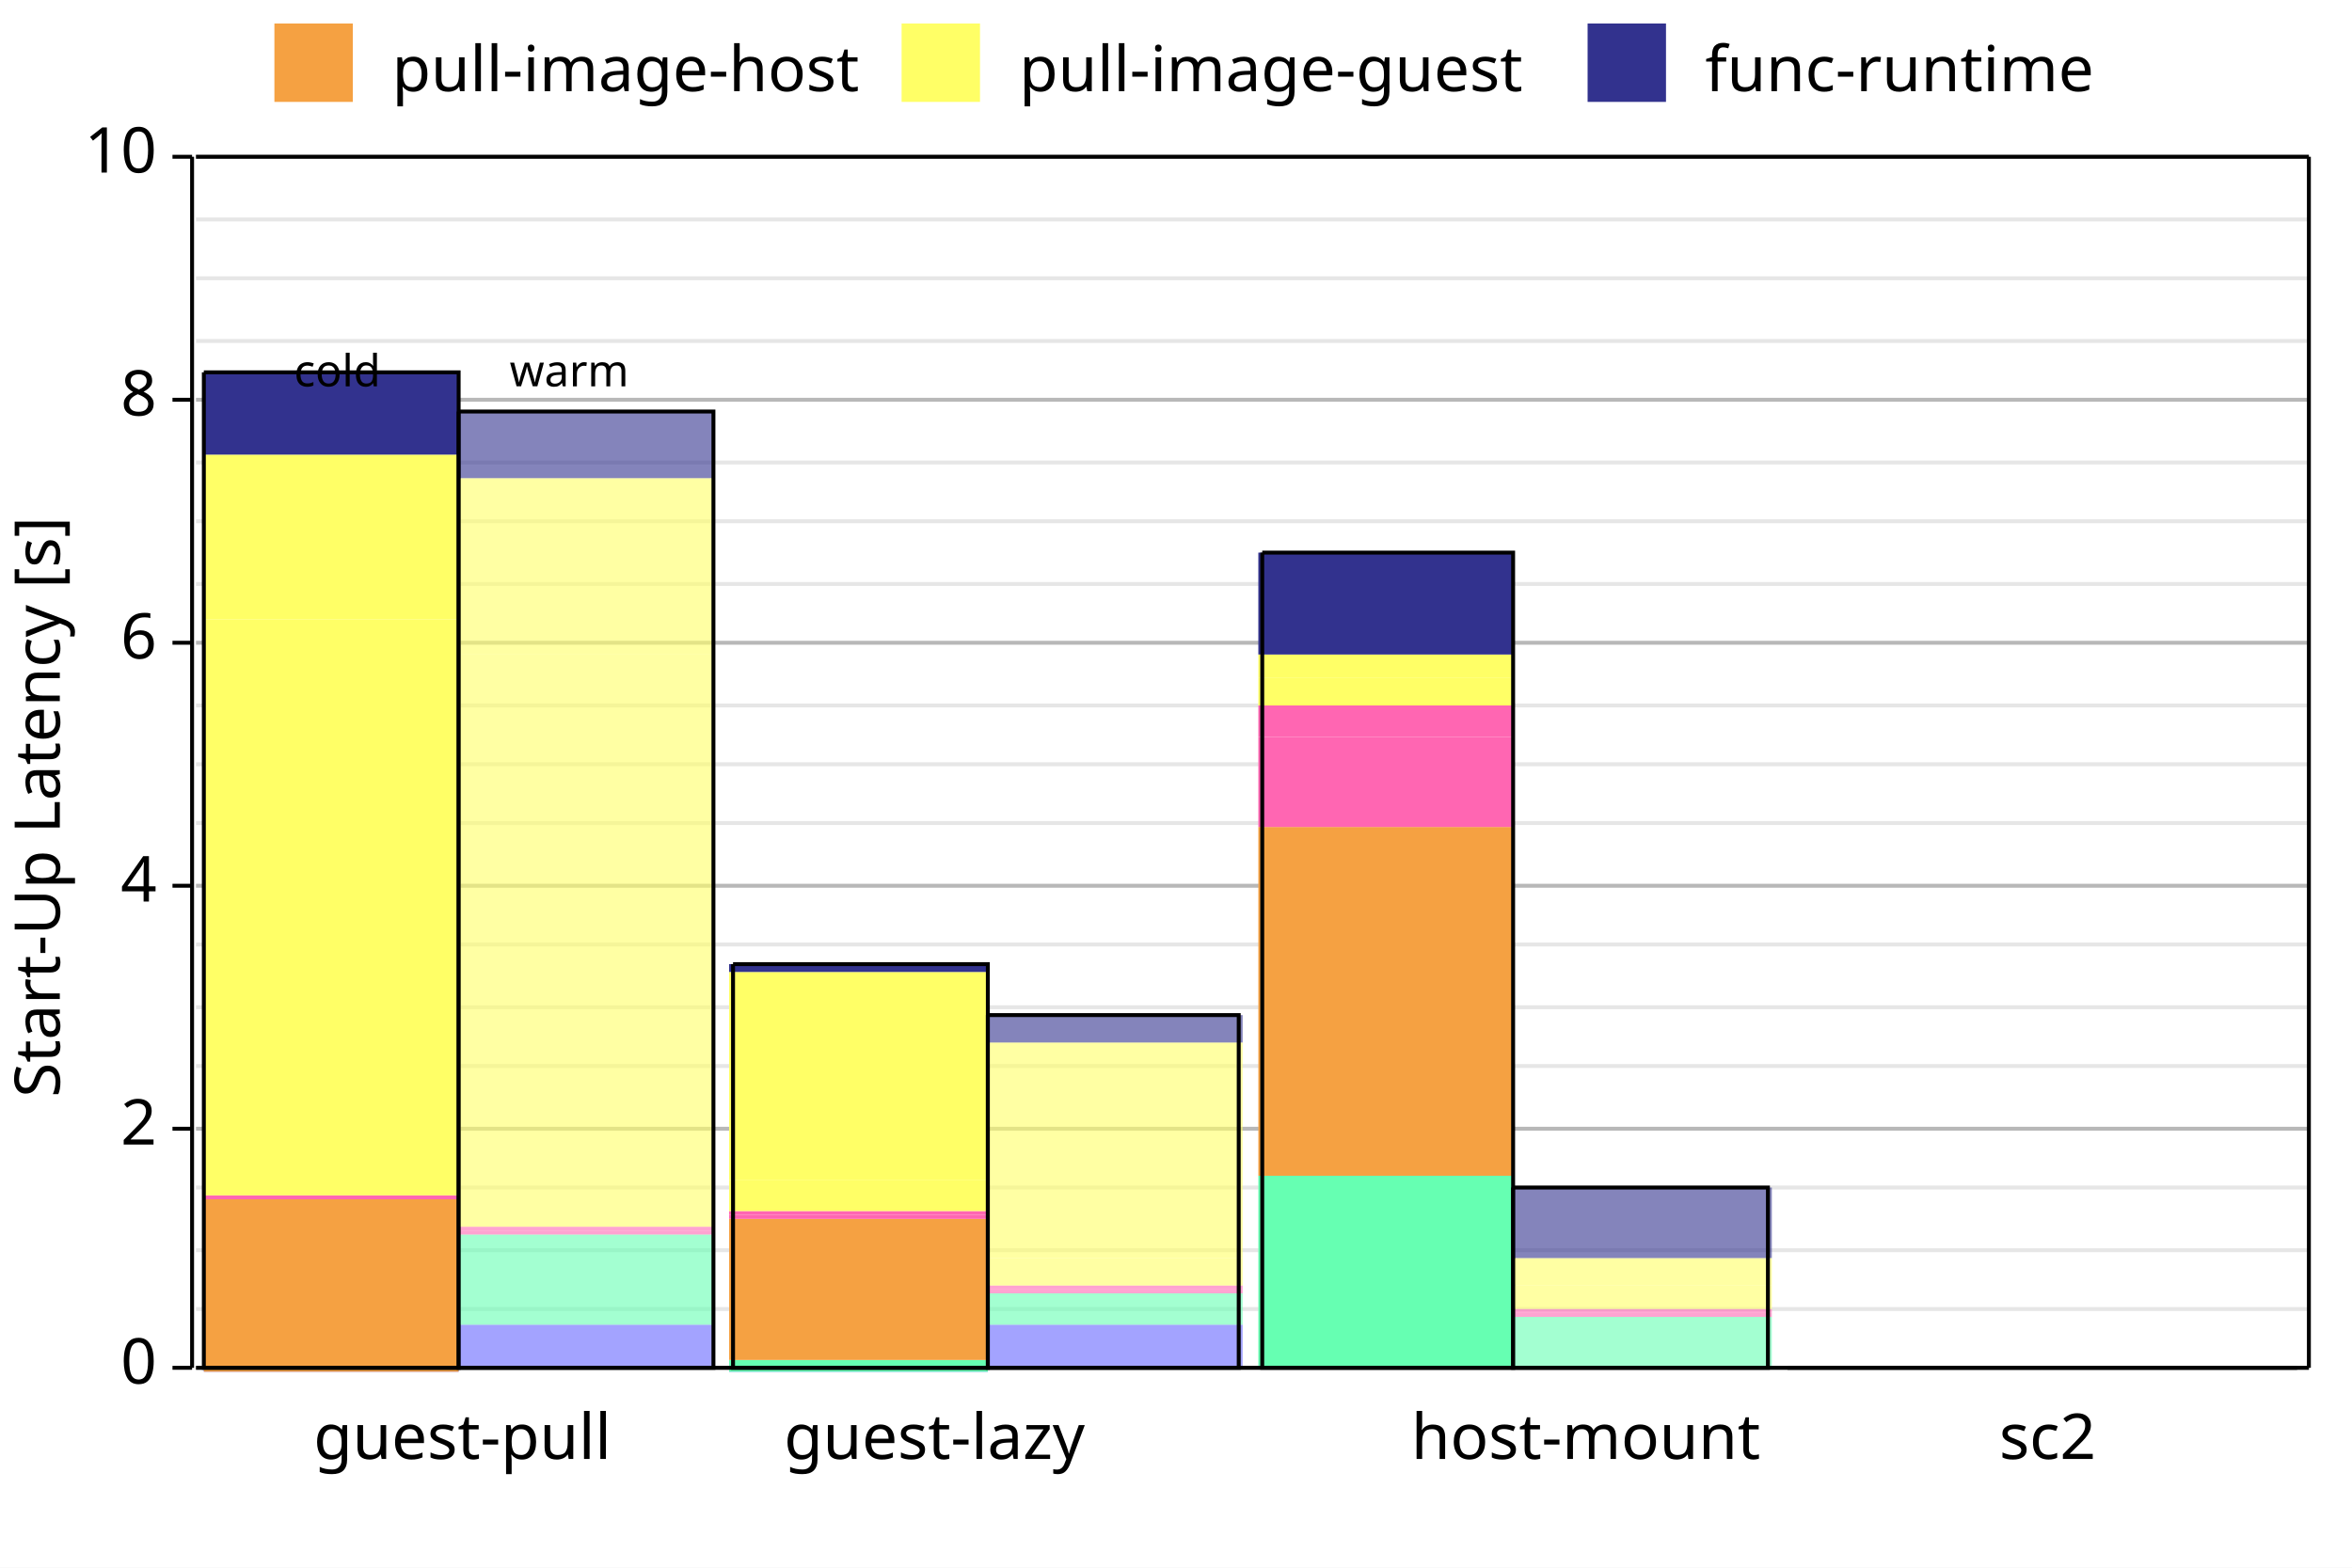
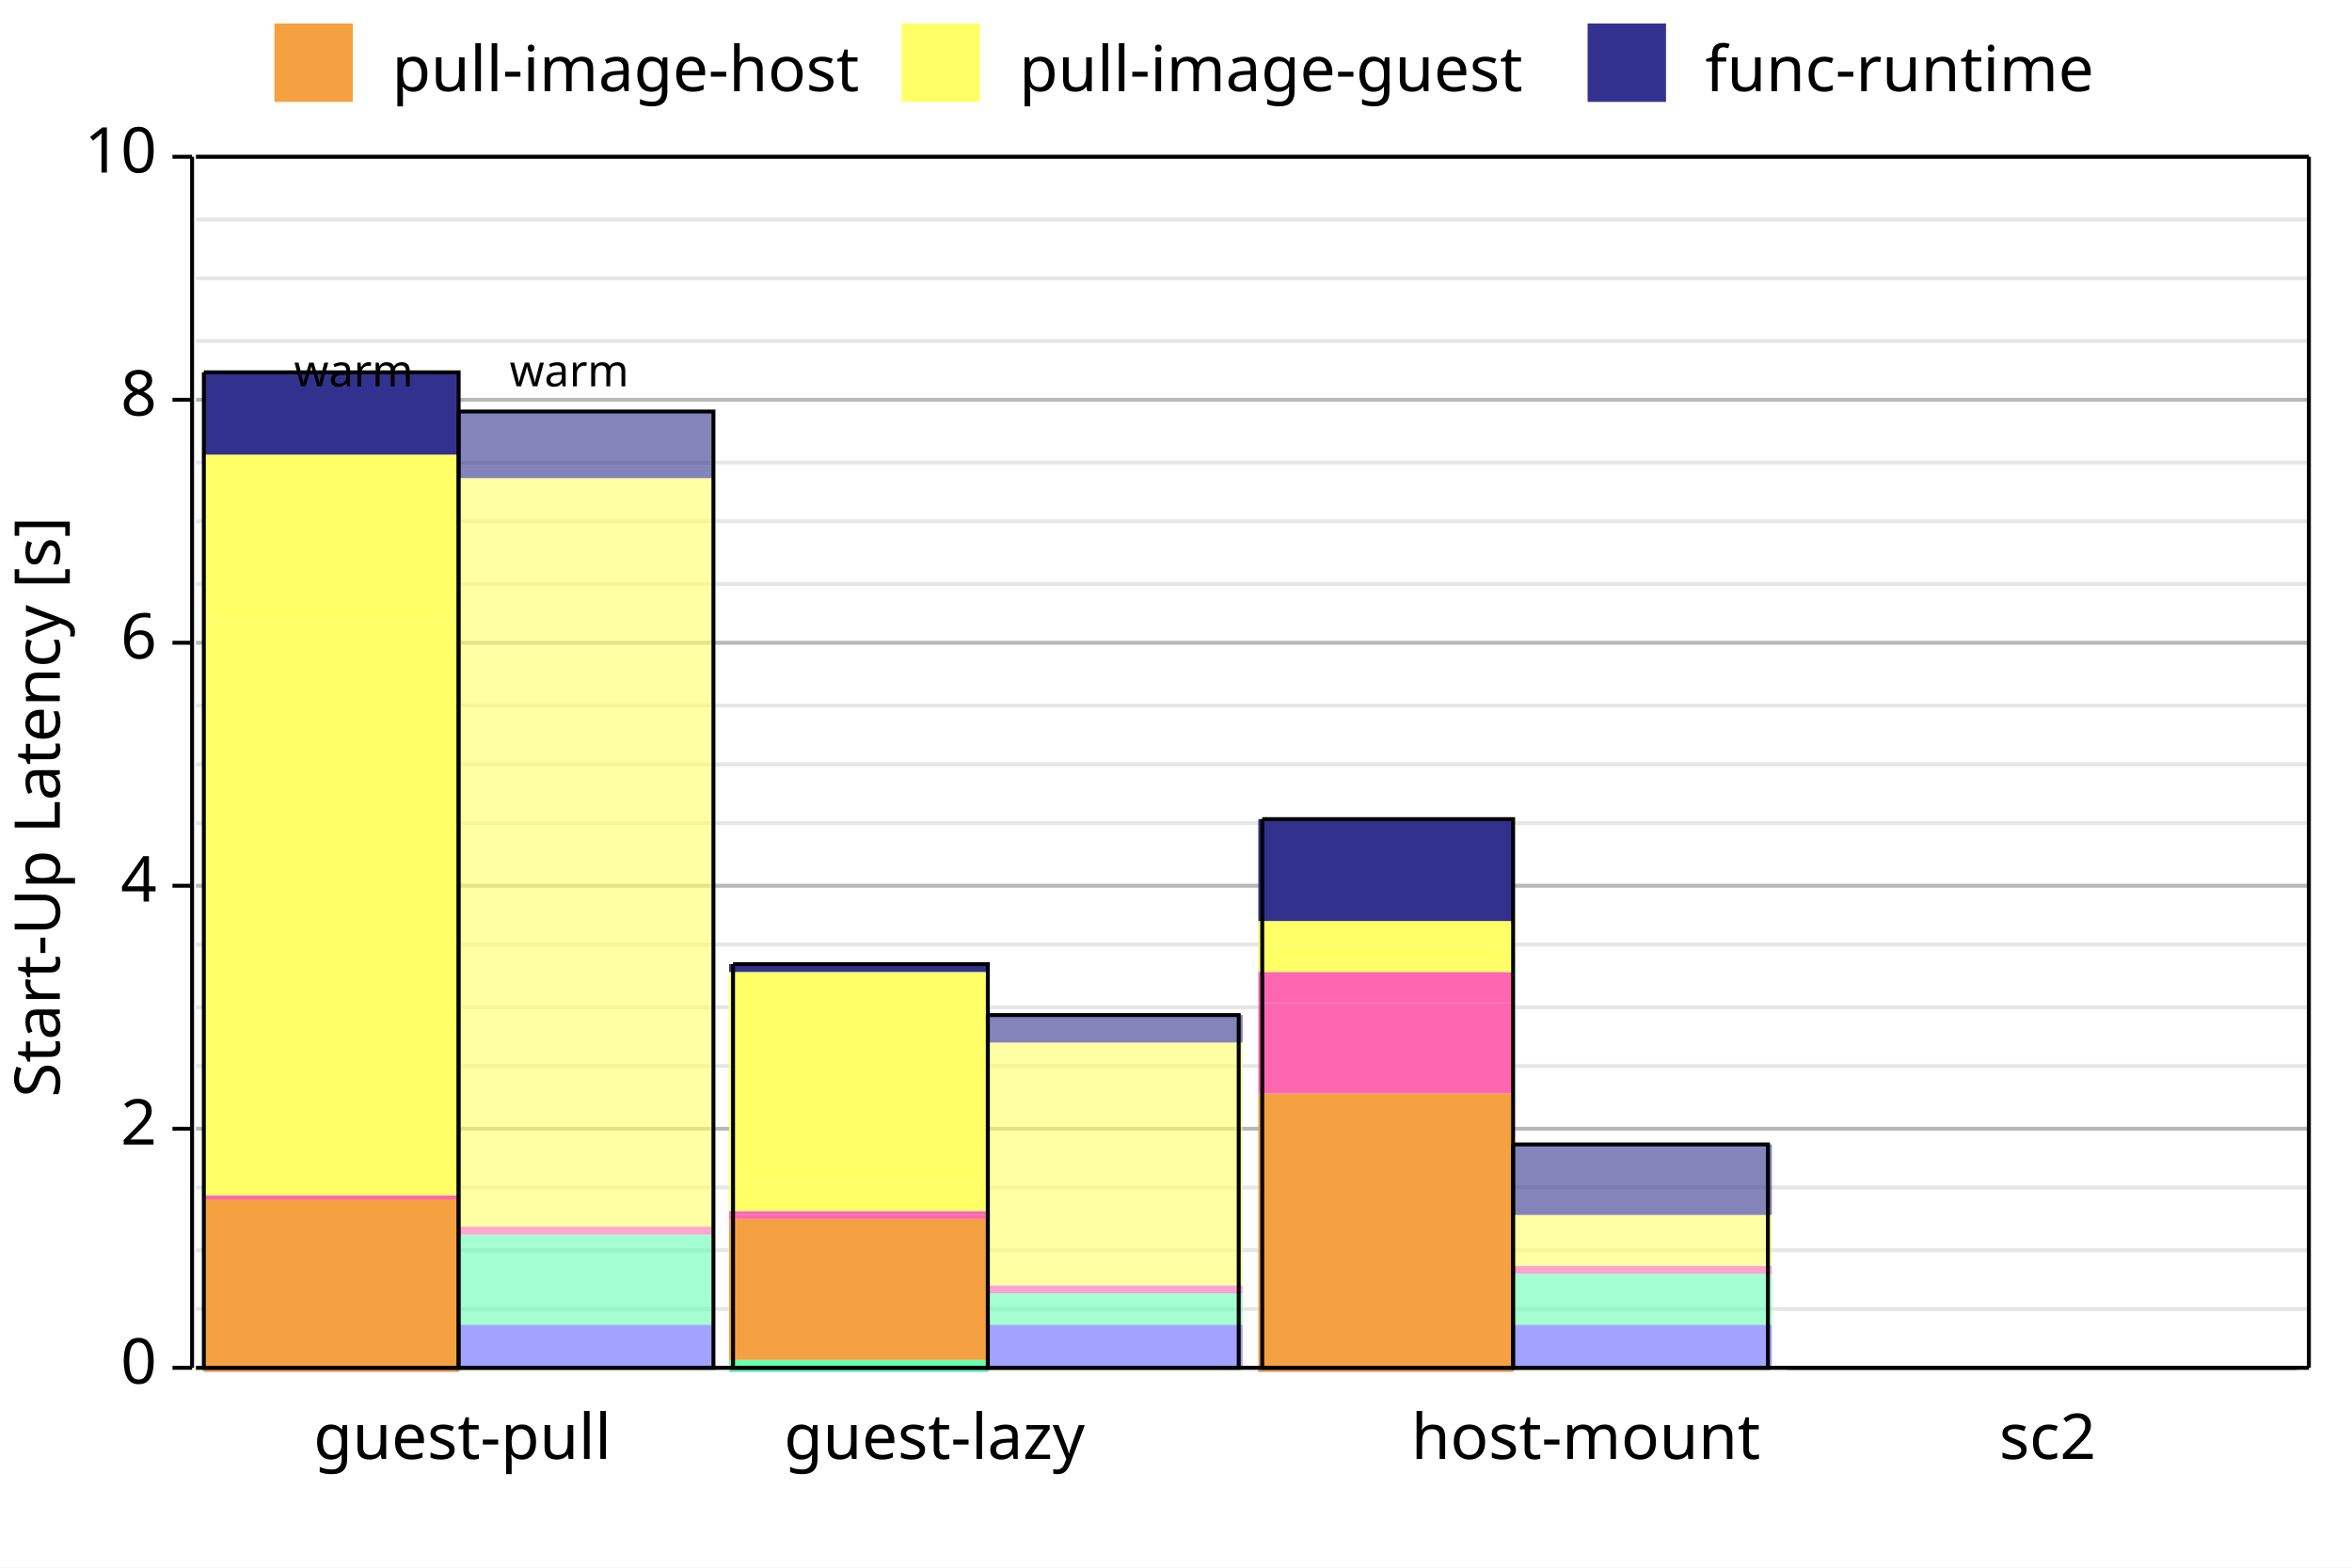
<svg xmlns="http://www.w3.org/2000/svg" width="600" height="400" viewBox="0 0 600 400">
  <rect x="0" y="0" width="600" height="400" opacity="1" fill="#FFFFFF" stroke="none" />
  <line opacity="0.1" stroke="#000000" stroke-width="1" x1="50" y1="349" x2="589" y2="349" />
  <line opacity="0.1" stroke="#000000" stroke-width="1" x1="50" y1="334" x2="589" y2="334" />
  <line opacity="0.1" stroke="#000000" stroke-width="1" x1="50" y1="319" x2="589" y2="319" />
  <line opacity="0.1" stroke="#000000" stroke-width="1" x1="50" y1="303" x2="589" y2="303" />
  <line opacity="0.1" stroke="#000000" stroke-width="1" x1="50" y1="288" x2="589" y2="288" />
  <line opacity="0.1" stroke="#000000" stroke-width="1" x1="50" y1="272" x2="589" y2="272" />
  <line opacity="0.1" stroke="#000000" stroke-width="1" x1="50" y1="257" x2="589" y2="257" />
  <line opacity="0.1" stroke="#000000" stroke-width="1" x1="50" y1="241" x2="589" y2="241" />
  <line opacity="0.1" stroke="#000000" stroke-width="1" x1="50" y1="226" x2="589" y2="226" />
  <line opacity="0.1" stroke="#000000" stroke-width="1" x1="50" y1="210" x2="589" y2="210" />
  <line opacity="0.1" stroke="#000000" stroke-width="1" x1="50" y1="195" x2="589" y2="195" />
  <line opacity="0.1" stroke="#000000" stroke-width="1" x1="50" y1="180" x2="589" y2="180" />
  <line opacity="0.1" stroke="#000000" stroke-width="1" x1="50" y1="164" x2="589" y2="164" />
  <line opacity="0.1" stroke="#000000" stroke-width="1" x1="50" y1="149" x2="589" y2="149" />
  <line opacity="0.1" stroke="#000000" stroke-width="1" x1="50" y1="133" x2="589" y2="133" />
  <line opacity="0.1" stroke="#000000" stroke-width="1" x1="50" y1="118" x2="589" y2="118" />
  <line opacity="0.1" stroke="#000000" stroke-width="1" x1="50" y1="102" x2="589" y2="102" />
  <line opacity="0.1" stroke="#000000" stroke-width="1" x1="50" y1="87" x2="589" y2="87" />
  <line opacity="0.1" stroke="#000000" stroke-width="1" x1="50" y1="71" x2="589" y2="71" />
  <line opacity="0.1" stroke="#000000" stroke-width="1" x1="50" y1="56" x2="589" y2="56" />
  <line opacity="0.1" stroke="#000000" stroke-width="1" x1="50" y1="40" x2="589" y2="40" />
  <line opacity="0.2" stroke="#000000" stroke-width="1" x1="50" y1="349" x2="589" y2="349" />
  <line opacity="0.2" stroke="#000000" stroke-width="1" x1="50" y1="288" x2="589" y2="288" />
  <line opacity="0.2" stroke="#000000" stroke-width="1" x1="50" y1="226" x2="589" y2="226" />
  <line opacity="0.2" stroke="#000000" stroke-width="1" x1="50" y1="164" x2="589" y2="164" />
  <line opacity="0.2" stroke="#000000" stroke-width="1" x1="50" y1="102" x2="589" y2="102" />
  <line opacity="0.2" stroke="#000000" stroke-width="1" x1="50" y1="40" x2="589" y2="40" />
  <polyline fill="none" opacity="1" stroke="#000000" stroke-width="1" points="49,40 49,349 " />
  <text x="40" y="349" dy="0.5ex" text-anchor="end" font-family="sans-serif" font-size="16.129" opacity="1" fill="#000000">
0
</text>
  <polyline fill="none" opacity="1" stroke="#000000" stroke-width="1" points="44,349 49,349 " />
  <text x="40" y="288" dy="0.5ex" text-anchor="end" font-family="sans-serif" font-size="16.129" opacity="1" fill="#000000">
2
</text>
  <polyline fill="none" opacity="1" stroke="#000000" stroke-width="1" points="44,288 49,288 " />
  <text x="40" y="226" dy="0.5ex" text-anchor="end" font-family="sans-serif" font-size="16.129" opacity="1" fill="#000000">
4
</text>
  <polyline fill="none" opacity="1" stroke="#000000" stroke-width="1" points="44,226 49,226 " />
  <text x="40" y="164" dy="0.5ex" text-anchor="end" font-family="sans-serif" font-size="16.129" opacity="1" fill="#000000">
6
</text>
  <polyline fill="none" opacity="1" stroke="#000000" stroke-width="1" points="44,164 49,164 " />
  <text x="40" y="102" dy="0.5ex" text-anchor="end" font-family="sans-serif" font-size="16.129" opacity="1" fill="#000000">
8
</text>
  <polyline fill="none" opacity="1" stroke="#000000" stroke-width="1" points="44,102 49,102 " />
  <text x="40" y="40" dy="0.5ex" text-anchor="end" font-family="sans-serif" font-size="16.129" opacity="1" fill="#000000">
10
</text>
  <polyline fill="none" opacity="1" stroke="#000000" stroke-width="1" points="44,40 49,40 " />
  <text x="3" y="280" dy="0.76em" text-anchor="start" font-family="sans-serif" font-size="16.129" opacity="1" fill="#000000" transform="rotate(270, 3, 280)">
Start-Up Latency [s]
</text>
  <rect x="52" y="349" width="65" height="1" opacity="1" fill="#6666FF" stroke="none" />
  <rect x="186" y="349" width="66" height="1" opacity="1" fill="#6666FF" stroke="none" />
-   <rect x="321" y="349" width="65" height="0" opacity="1" fill="#6666FF" stroke="none" />
+   <rect x="321" y="349" width="65" height="1" opacity="1" fill="#6666FF" stroke="none" />
  <rect x="456" y="349" width="65" height="0" opacity="1" fill="#6666FF" stroke="none" />
  <rect x="52" y="350" width="65" height="0" opacity="1" fill="#66FFB2" stroke="none" />
  <rect x="186" y="347" width="66" height="3" opacity="1" fill="#66FFB2" stroke="none" />
-   <rect x="321" y="300" width="65" height="49" opacity="1" fill="#66FFB2" stroke="none" />
+   <rect x="321" y="350" width="65" height="0" opacity="1" fill="#66FFB2" stroke="none" />
  <rect x="456" y="349" width="65" height="0" opacity="1" fill="#66FFB2" stroke="none" />
  <rect x="52" y="306" width="65" height="44" opacity="1" fill="#F5A142" stroke="none" />
  <rect x="186" y="311" width="66" height="36" opacity="1" fill="#F5A142" stroke="none" />
-   <rect x="321" y="211" width="65" height="89" opacity="1" fill="#F5A142" stroke="none" />
+   <rect x="321" y="279" width="65" height="71" opacity="1" fill="#F5A142" stroke="none" />
  <rect x="456" y="349" width="65" height="0" opacity="1" fill="#F5A142" stroke="none" />
  <rect x="52" y="305" width="65" height="1" opacity="1" fill="#FF66B2" stroke="none" />
  <rect x="186" y="310" width="66" height="1" opacity="1" fill="#FF66B2" stroke="none" />
-   <rect x="321" y="188" width="65" height="23" opacity="1" fill="#FF66B2" stroke="none" />
+   <rect x="321" y="256" width="65" height="23" opacity="1" fill="#FF66B2" stroke="none" />
  <rect x="456" y="349" width="65" height="0" opacity="1" fill="#FF66B2" stroke="none" />
  <rect x="52" y="305" width="65" height="0" opacity="1" fill="#FF66B2" stroke="none" />
  <rect x="186" y="309" width="66" height="1" opacity="1" fill="#FF66B2" stroke="none" />
-   <rect x="321" y="180" width="65" height="8" opacity="1" fill="#FF66B2" stroke="none" />
+   <rect x="321" y="248" width="65" height="8" opacity="1" fill="#FF66B2" stroke="none" />
  <rect x="456" y="349" width="65" height="0" opacity="1" fill="#FF66B2" stroke="none" />
  <rect x="52" y="158" width="65" height="147" opacity="1" fill="#FFFF66" stroke="none" />
  <rect x="186" y="301" width="66" height="8" opacity="1" fill="#FFFF66" stroke="none" />
-   <rect x="321" y="173" width="65" height="7" opacity="1" fill="#FFFF66" stroke="none" />
+   <rect x="321" y="241" width="65" height="7" opacity="1" fill="#FFFF66" stroke="none" />
  <rect x="456" y="349" width="65" height="0" opacity="1" fill="#FFFF66" stroke="none" />
  <rect x="52" y="116" width="65" height="42" opacity="1" fill="#FFFF66" stroke="none" />
  <rect x="186" y="248" width="66" height="53" opacity="1" fill="#FFFF66" stroke="none" />
-   <rect x="321" y="167" width="65" height="6" opacity="1" fill="#FFFF66" stroke="none" />
+   <rect x="321" y="235" width="65" height="6" opacity="1" fill="#FFFF66" stroke="none" />
  <rect x="456" y="349" width="65" height="0" opacity="1" fill="#FFFF66" stroke="none" />
  <rect x="52" y="95" width="65" height="21" opacity="1" fill="#32328E" stroke="none" />
  <rect x="186" y="246" width="66" height="2" opacity="1" fill="#32328E" stroke="none" />
-   <rect x="321" y="141" width="65" height="26" opacity="1" fill="#32328E" stroke="none" />
+   <rect x="321" y="209" width="65" height="26" opacity="1" fill="#32328E" stroke="none" />
  <rect x="456" y="349" width="65" height="0" opacity="1" fill="#32328E" stroke="none" />
  <polyline fill="none" opacity="1" stroke="#000000" stroke-width="1" points="52,95 117,95 117,349 52,349 52,95 " />
  <polyline fill="none" opacity="1" stroke="#000000" stroke-width="1" points="187,246 252,246 252,349 187,349 187,246 " />
-   <polyline fill="none" opacity="1" stroke="#000000" stroke-width="1" points="322,141 386,141 386,349 322,349 322,141 " />
+   <polyline fill="none" opacity="1" stroke="#000000" stroke-width="1" points="322,209 386,209 386,349 322,349 322,209 " />
  <polyline fill="none" opacity="1" stroke="#000000" stroke-width="1" points="456,349 521,349 521,349 456,349 456,349 " />
  <rect x="117" y="338" width="65" height="11" opacity="0.6" fill="#6666FF" stroke="none" />
  <rect x="252" y="338" width="65" height="11" opacity="0.6" fill="#6666FF" stroke="none" />
-   <rect x="386" y="349" width="66" height="0" opacity="0.6" fill="#6666FF" stroke="none" />
+   <rect x="386" y="338" width="66" height="11" opacity="0.6" fill="#6666FF" stroke="none" />
  <rect x="521" y="349" width="66" height="0" opacity="0.6" fill="#6666FF" stroke="none" />
  <rect x="117" y="315" width="65" height="23" opacity="0.6" fill="#66FFB2" stroke="none" />
  <rect x="252" y="330" width="65" height="8" opacity="0.6" fill="#66FFB2" stroke="none" />
-   <rect x="386" y="336" width="66" height="13" opacity="0.6" fill="#66FFB2" stroke="none" />
+   <rect x="386" y="325" width="66" height="13" opacity="0.6" fill="#66FFB2" stroke="none" />
  <rect x="521" y="349" width="66" height="0" opacity="0.6" fill="#66FFB2" stroke="none" />
  <rect x="117" y="315" width="65" height="0" opacity="0.6" fill="#F5A142" stroke="none" />
  <rect x="252" y="330" width="65" height="0" opacity="0.6" fill="#F5A142" stroke="none" />
-   <rect x="386" y="336" width="66" height="0" opacity="0.6" fill="#F5A142" stroke="none" />
+   <rect x="386" y="325" width="66" height="0" opacity="0.6" fill="#F5A142" stroke="none" />
  <rect x="521" y="349" width="66" height="0" opacity="0.6" fill="#F5A142" stroke="none" />
  <rect x="117" y="314" width="65" height="1" opacity="0.6" fill="#FF66B2" stroke="none" />
  <rect x="252" y="329" width="65" height="1" opacity="0.6" fill="#FF66B2" stroke="none" />
-   <rect x="386" y="335" width="66" height="1" opacity="0.6" fill="#FF66B2" stroke="none" />
+   <rect x="386" y="324" width="66" height="1" opacity="0.6" fill="#FF66B2" stroke="none" />
  <rect x="521" y="349" width="66" height="0" opacity="0.6" fill="#FF66B2" stroke="none" />
  <rect x="117" y="313" width="65" height="1" opacity="0.6" fill="#FF66B2" stroke="none" />
  <rect x="252" y="328" width="65" height="1" opacity="0.6" fill="#FF66B2" stroke="none" />
-   <rect x="386" y="334" width="66" height="1" opacity="0.6" fill="#FF66B2" stroke="none" />
+   <rect x="386" y="323" width="66" height="1" opacity="0.6" fill="#FF66B2" stroke="none" />
  <rect x="521" y="349" width="66" height="0" opacity="0.6" fill="#FF66B2" stroke="none" />
  <rect x="117" y="167" width="65" height="146" opacity="0.6" fill="#FFFF66" stroke="none" />
  <rect x="252" y="321" width="65" height="7" opacity="0.6" fill="#FFFF66" stroke="none" />
-   <rect x="386" y="328" width="66" height="6" opacity="0.6" fill="#FFFF66" stroke="none" />
+   <rect x="386" y="317" width="66" height="6" opacity="0.6" fill="#FFFF66" stroke="none" />
  <rect x="521" y="349" width="66" height="0" opacity="0.6" fill="#FFFF66" stroke="none" />
  <rect x="117" y="122" width="65" height="45" opacity="0.6" fill="#FFFF66" stroke="none" />
  <rect x="252" y="266" width="65" height="55" opacity="0.6" fill="#FFFF66" stroke="none" />
-   <rect x="386" y="321" width="66" height="7" opacity="0.6" fill="#FFFF66" stroke="none" />
+   <rect x="386" y="310" width="66" height="7" opacity="0.6" fill="#FFFF66" stroke="none" />
  <rect x="521" y="349" width="66" height="0" opacity="0.6" fill="#FFFF66" stroke="none" />
  <rect x="117" y="105" width="65" height="17" opacity="0.6" fill="#32328E" stroke="none" />
  <rect x="252" y="259" width="65" height="7" opacity="0.6" fill="#32328E" stroke="none" />
-   <rect x="386" y="303" width="66" height="18" opacity="0.6" fill="#32328E" stroke="none" />
+   <rect x="386" y="292" width="66" height="18" opacity="0.6" fill="#32328E" stroke="none" />
  <rect x="521" y="349" width="66" height="0" opacity="0.6" fill="#32328E" stroke="none" />
  <polyline fill="none" opacity="1" stroke="#000000" stroke-width="1" points="117,105 182,105 182,349 117,349 117,105 " />
  <polyline fill="none" opacity="1" stroke="#000000" stroke-width="1" points="252,259 316,259 316,349 252,349 252,259 " />
-   <polyline fill="none" opacity="1" stroke="#000000" stroke-width="1" points="386,303 451,303 451,349 386,349 386,303 " />
+   <polyline fill="none" opacity="1" stroke="#000000" stroke-width="1" points="386,292 451,292 451,349 386,349 386,292 " />
  <polyline fill="none" opacity="1" stroke="#000000" stroke-width="1" points="521,349 586,349 586,349 521,349 521,349 " />
  <polyline fill="none" opacity="1" stroke="#000000" stroke-width="1" points="50,40 589,40 " />
  <polyline fill="none" opacity="1" stroke="#000000" stroke-width="1" points="589,349 589,40 " />
  <polyline fill="none" opacity="1" stroke="#000000" stroke-width="1" points="50,349 589,349 " />
  <text x="80" y="360" dy="0.76em" text-anchor="start" font-family="sans-serif" font-size="16.129" opacity="1" fill="#000000">
guest-pull
</text>
  <text x="200" y="360" dy="0.76em" text-anchor="start" font-family="sans-serif" font-size="16.129" opacity="1" fill="#000000">
guest-lazy
</text>
  <text x="360" y="360" dy="0.76em" text-anchor="start" font-family="sans-serif" font-size="16.129" opacity="1" fill="#000000">
host-mount
</text>
  <text x="510" y="360" dy="0.76em" text-anchor="start" font-family="sans-serif" font-size="16.129" opacity="1" fill="#000000">
sc2
</text>
  <rect x="70" y="6" width="20" height="20" opacity="1" fill="#F5A142" stroke="none" />
  <text x="100" y="11" dy="0.76em" text-anchor="start" font-family="sans-serif" font-size="16.129" opacity="1" fill="#000000">
pull-image-host
</text>
  <rect x="230" y="6" width="20" height="20" opacity="1" fill="#FFFF66" stroke="none" />
  <text x="260" y="11" dy="0.76em" text-anchor="start" font-family="sans-serif" font-size="16.129" opacity="1" fill="#000000">
pull-image-guest
</text>
  <rect x="405" y="6" width="20" height="20" opacity="1" fill="#32328E" stroke="none" />
  <text x="435" y="11" dy="0.76em" text-anchor="start" font-family="sans-serif" font-size="16.129" opacity="1" fill="#000000">
func-runtime
</text>
  <text x="75" y="90" dy="0.76em" text-anchor="start" font-family="sans-serif" font-size="11.29" opacity="1" fill="#000000">
- cold
+ warm
</text>
  <text x="130" y="90" dy="0.76em" text-anchor="start" font-family="sans-serif" font-size="11.29" opacity="1" fill="#000000">
warm
</text>
</svg>
